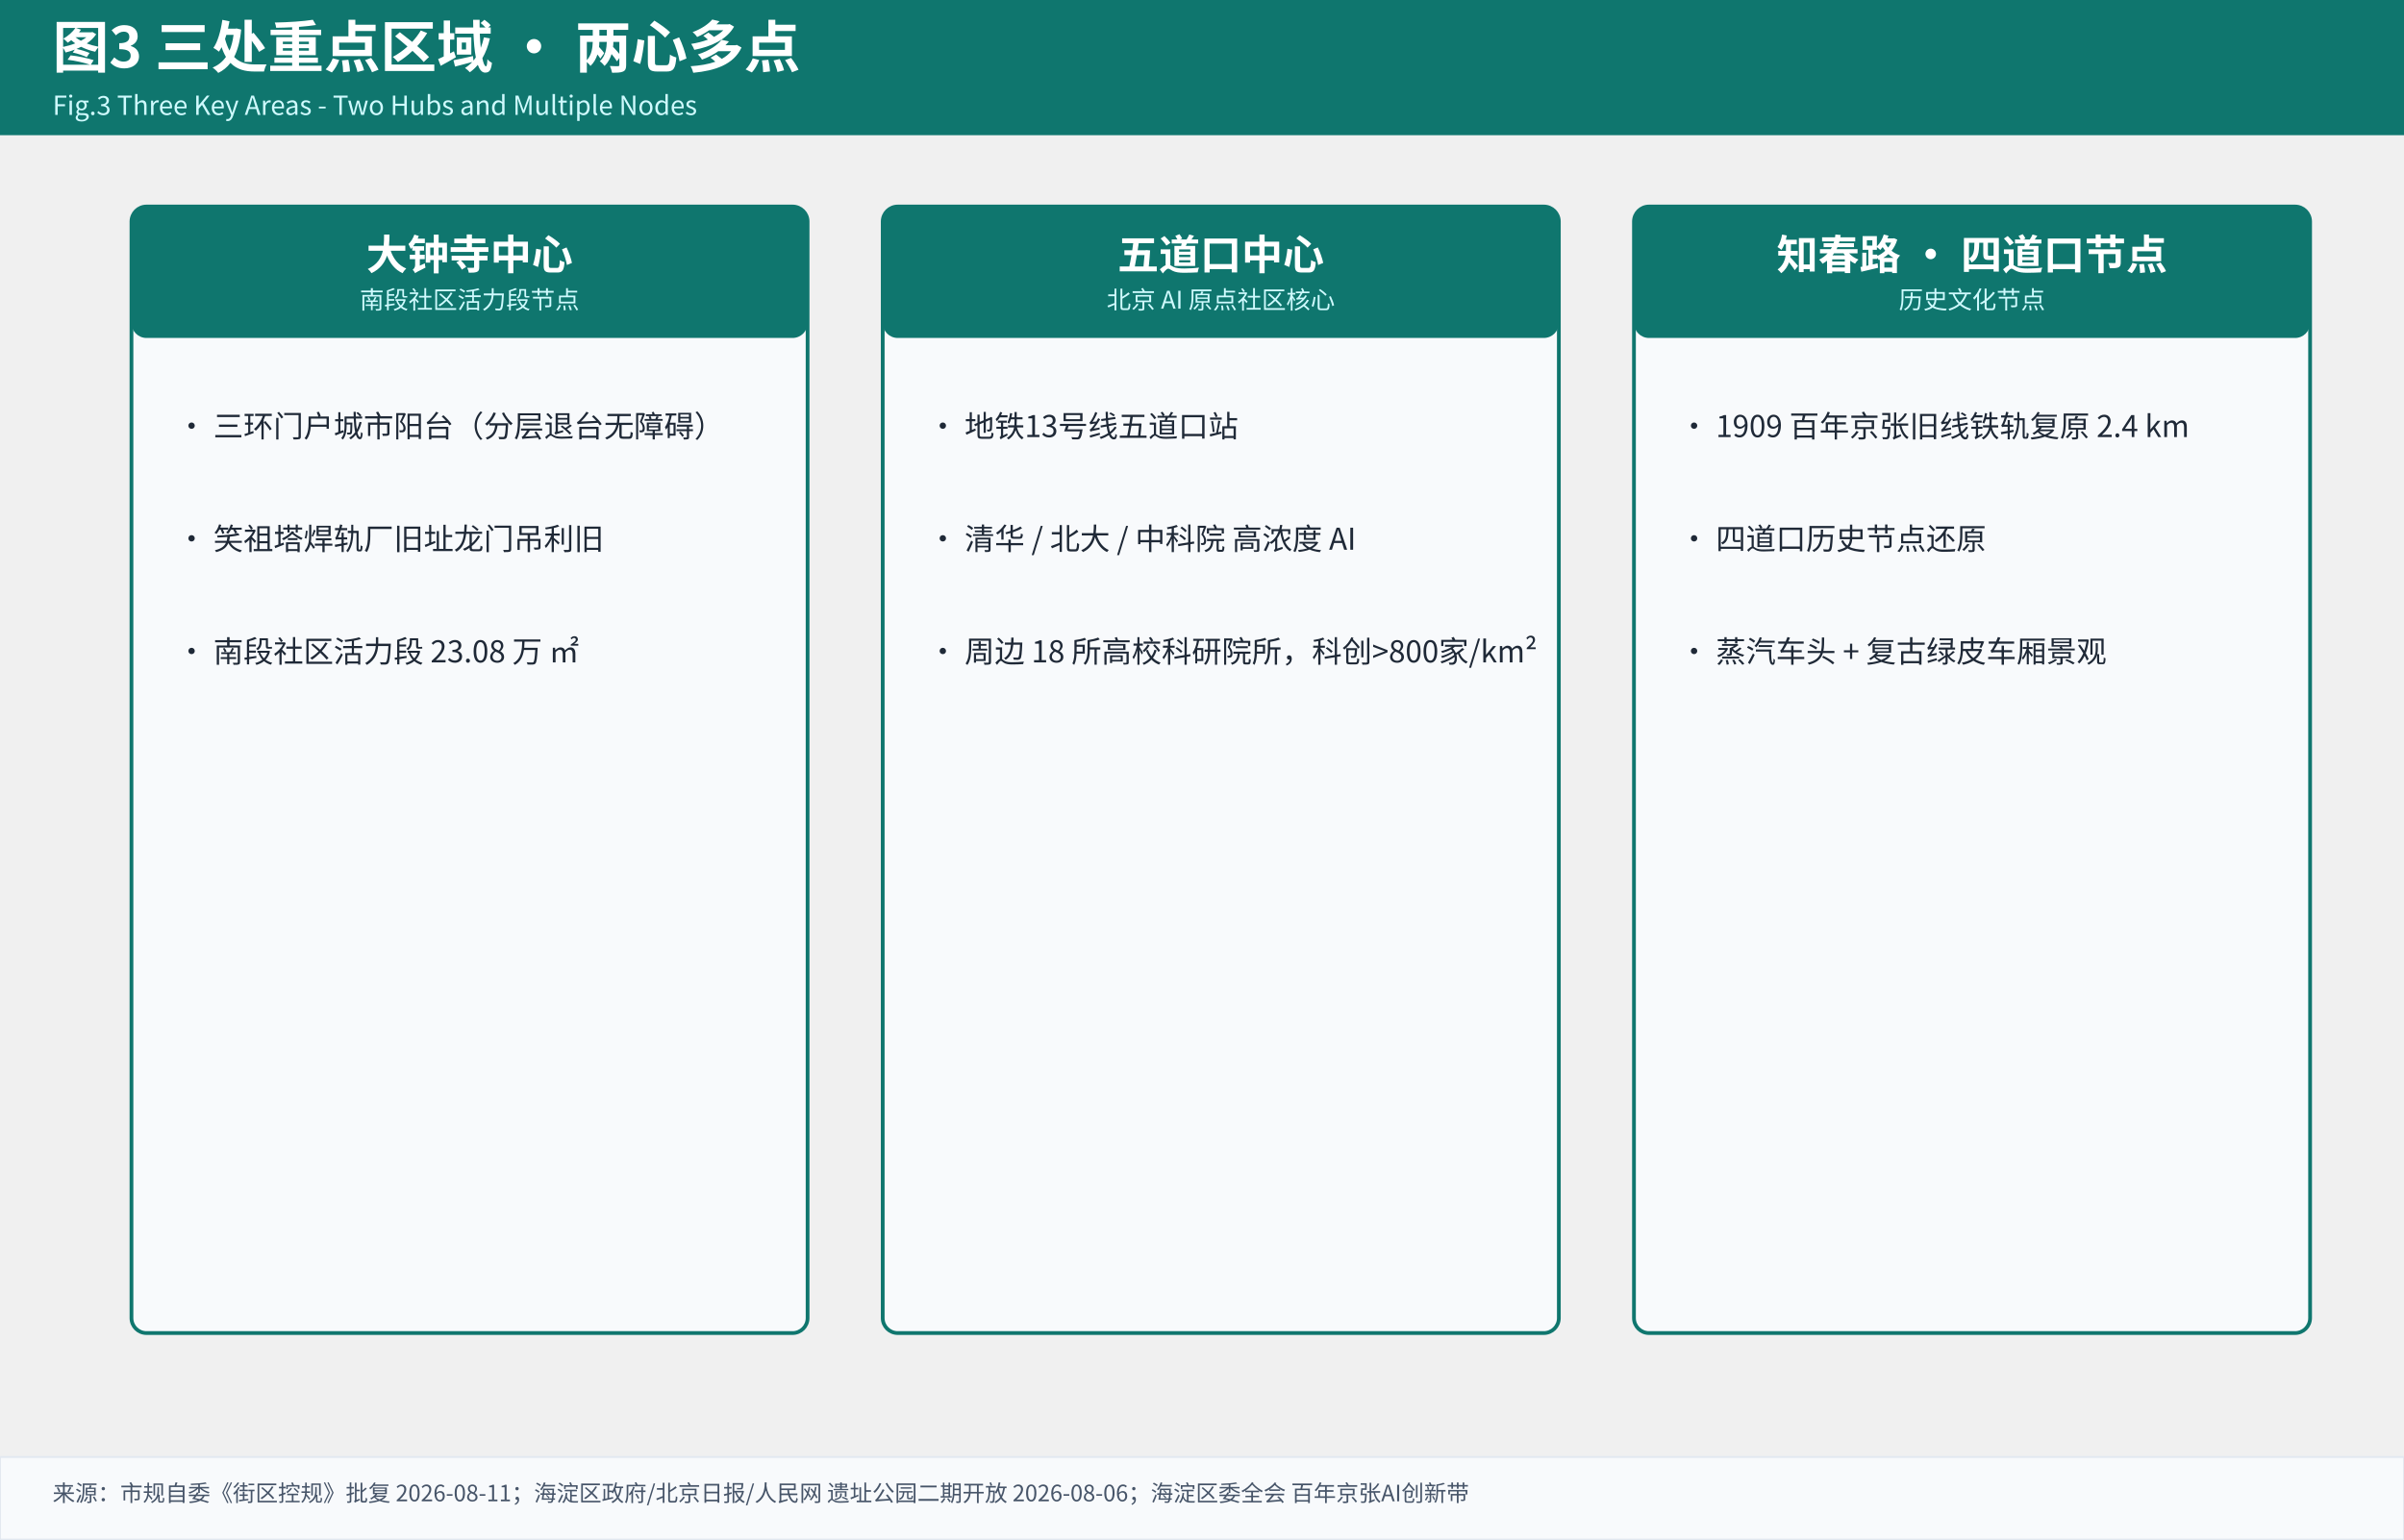
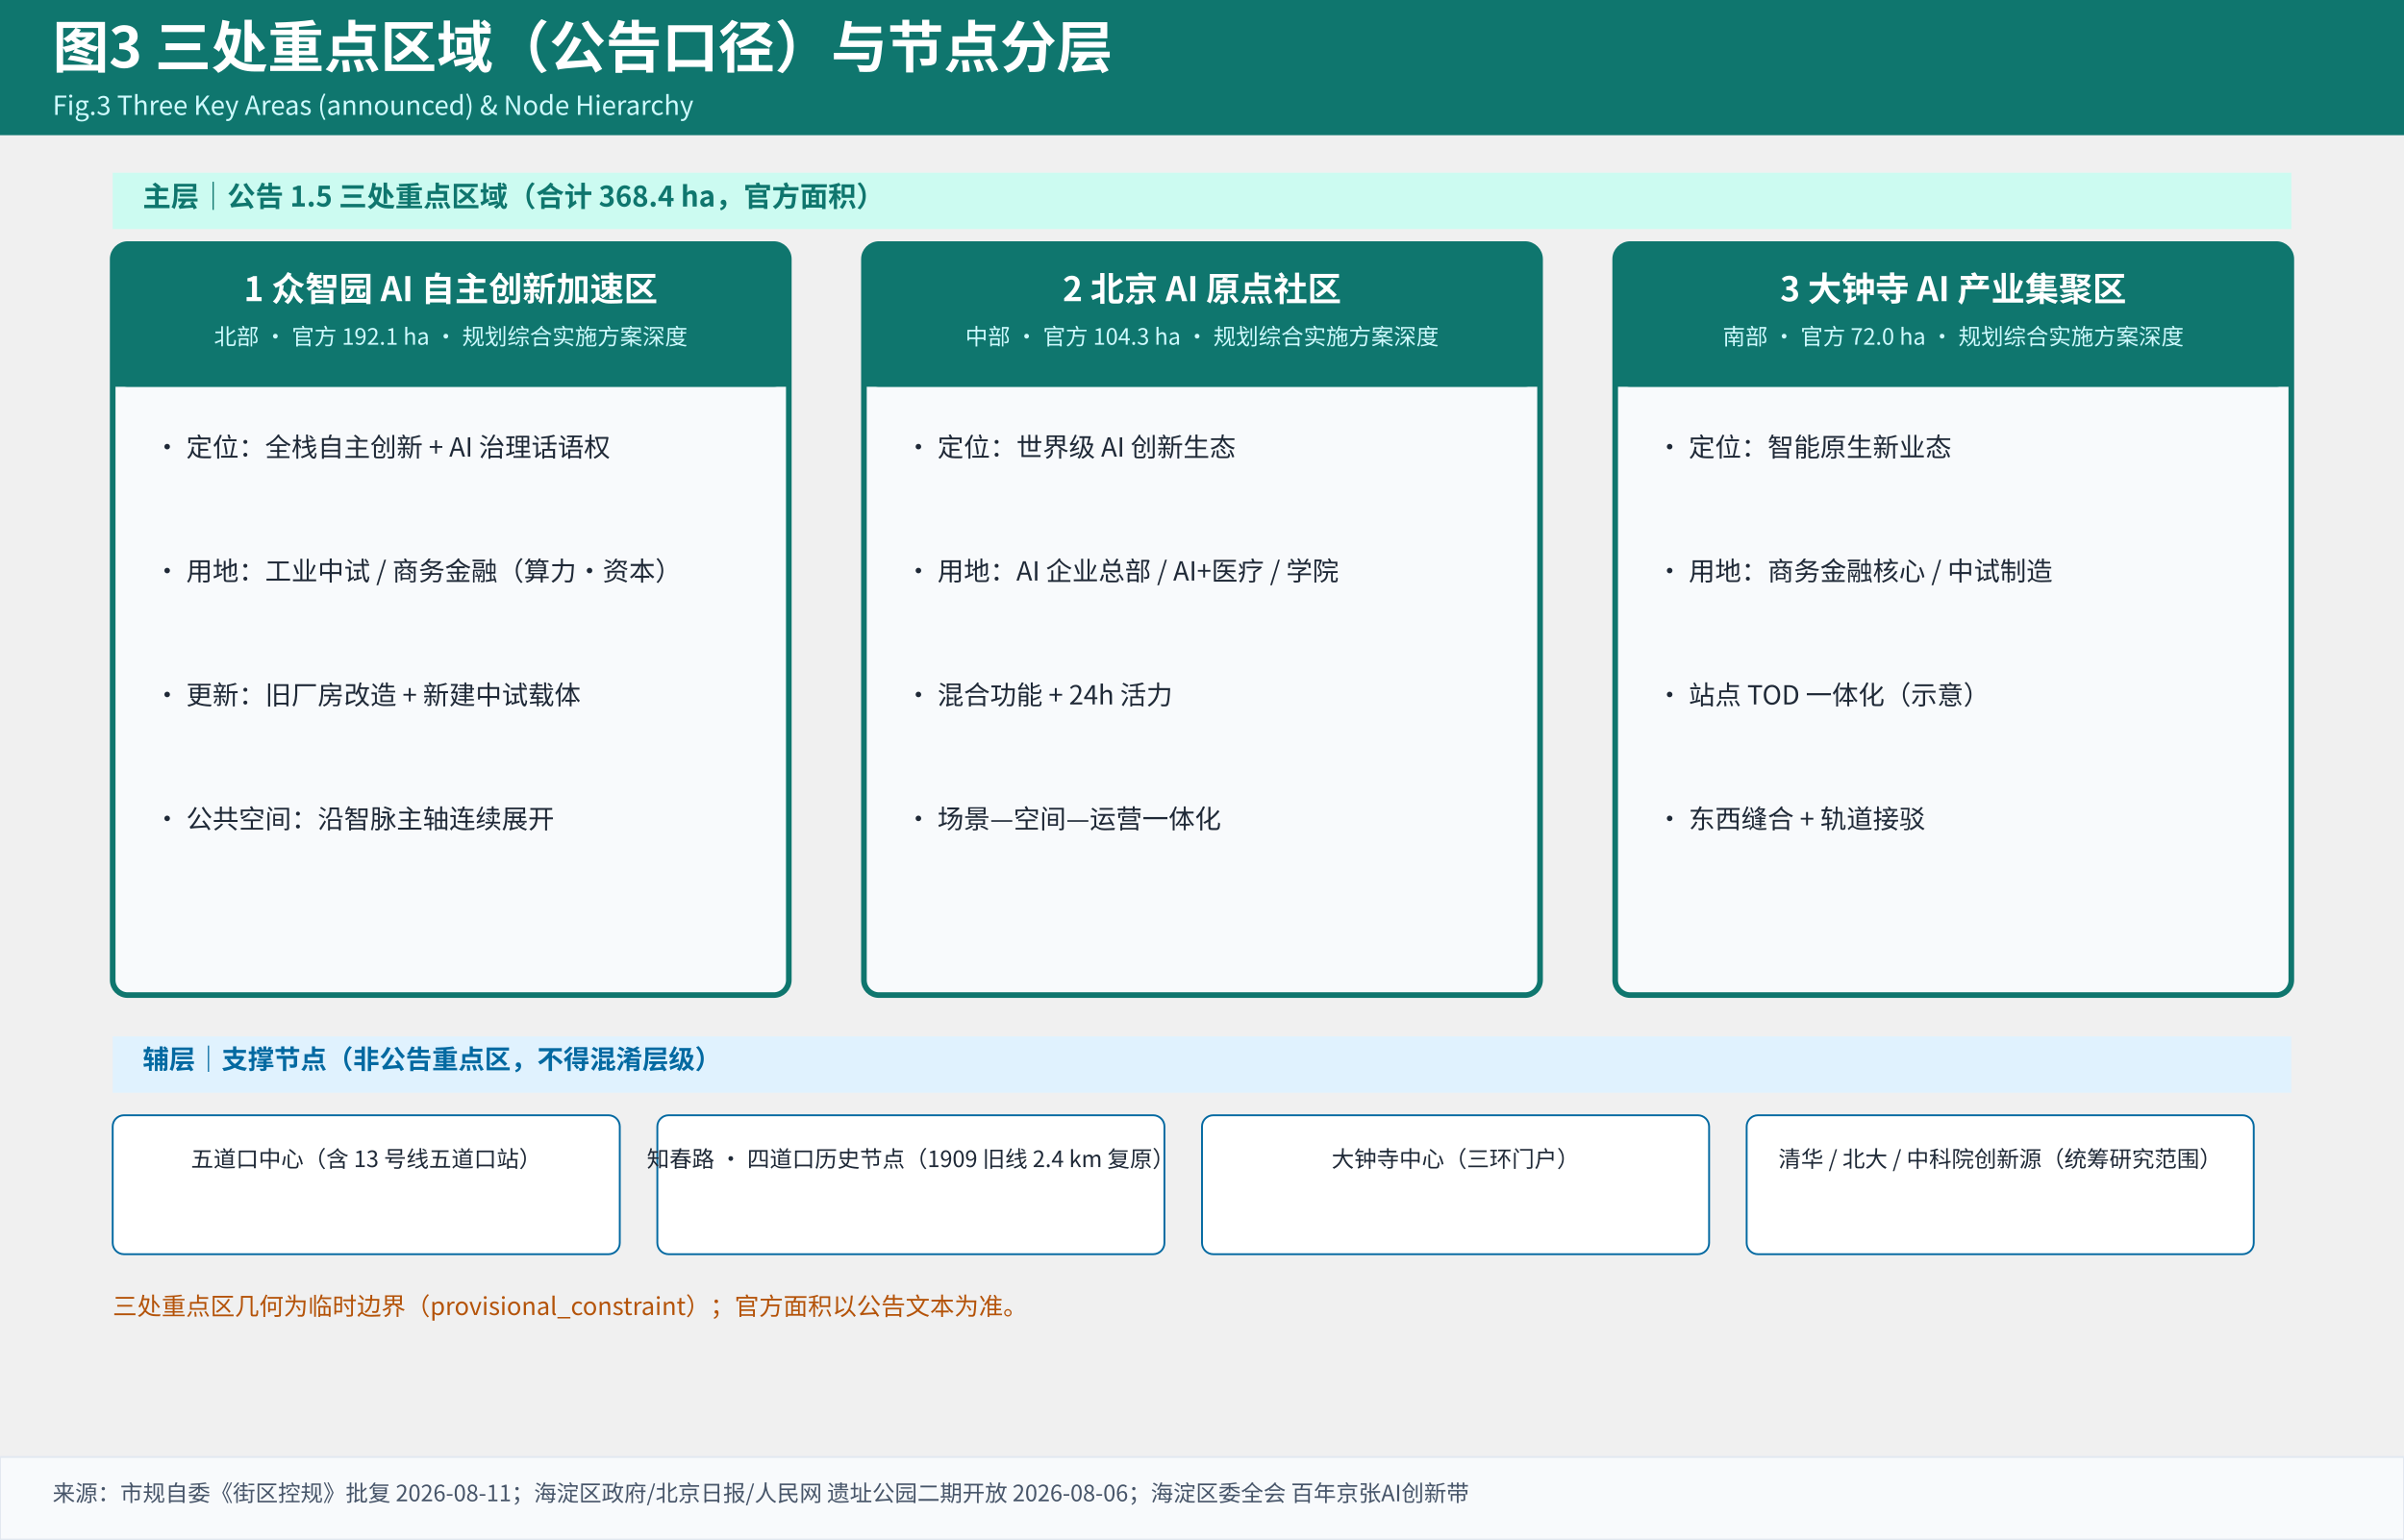
<svg xmlns="http://www.w3.org/2000/svg" viewBox="0 0 1280 820" width="1280" height="820" font-family="Microsoft YaHei, PingFang SC, Noto Sans CJK SC, sans-serif">
  <rect x="0" y="0" width="1280" height="72" rx="0" fill="#0f766e" stroke="none" stroke-width="1" />
-   <text x="28" y="36.0" font-size="30" fill="white" text-anchor="start" font-weight="bold">图3 三处重点区域 · 两心多点</text>
-   <text x="28" y="61.2" font-size="14" fill="#cffafe" text-anchor="start" font-weight="normal">Fig.3 Three Key Areas - Two Hubs and Multiple Nodes</text>
-   <rect x="70" y="110" width="360" height="600" rx="8" fill="#f8fafc" stroke="#0f766e" stroke-width="2" />
-   <rect x="70" y="110" width="360" height="70" rx="8" fill="#0f766e" stroke="none" stroke-width="1" />
-   <text x="250" y="143.6" font-size="22" fill="white" text-anchor="middle" font-weight="bold">大钟寺中心</text>
-   <text x="250" y="164.4" font-size="13" fill="#cffafe" text-anchor="middle" font-weight="normal">南段社区活力段节点</text>
-   <text x="94" y="232.8" font-size="16" fill="#1f2937" text-anchor="start" font-weight="normal">· 三环门户城市阳台（分层退台无障碍）</text>
-   <text x="94" y="292.8" font-size="16" fill="#1f2937" text-anchor="start" font-weight="normal">· 笑祖塔焊轨厂旧址龙门吊利旧</text>
-   <text x="94" y="352.8" font-size="16" fill="#1f2937" text-anchor="start" font-weight="normal">· 南段社区活力段 23.08 万 ㎡</text>
-   <rect x="470" y="110" width="360" height="600" rx="8" fill="#f8fafc" stroke="#0f766e" stroke-width="2" />
-   <rect x="470" y="110" width="360" height="70" rx="8" fill="#0f766e" stroke="none" stroke-width="1" />
-   <text x="650" y="143.6" font-size="22" fill="white" text-anchor="middle" font-weight="bold">五道口中心</text>
-   <text x="650" y="164.4" font-size="13" fill="#cffafe" text-anchor="middle" font-weight="normal">北京 AI 原点社区核心</text>
-   <text x="494" y="232.8" font-size="16" fill="#1f2937" text-anchor="start" font-weight="normal">· 地铁13号线五道口站</text>
-   <text x="494" y="292.8" font-size="16" fill="#1f2937" text-anchor="start" font-weight="normal">· 清华 / 北大 / 中科院 高浓度 AI</text>
-   <text x="494" y="352.8" font-size="16" fill="#1f2937" text-anchor="start" font-weight="normal">· 周边 18 所高校科研院所，科创&gt;800家/km²</text>
-   <rect x="870" y="110" width="360" height="600" rx="8" fill="#f8fafc" stroke="#0f766e" stroke-width="2" />
-   <rect x="870" y="110" width="360" height="70" rx="8" fill="#0f766e" stroke="none" stroke-width="1" />
-   <text x="1050" y="143.6" font-size="22" fill="white" text-anchor="middle" font-weight="bold">知春路 · 四道口节点</text>
-   <text x="1050" y="164.4" font-size="13" fill="#cffafe" text-anchor="middle" font-weight="normal">历史文化节点</text>
-   <text x="894" y="232.8" font-size="16" fill="#1f2937" text-anchor="start" font-weight="normal">· 1909 百年京张旧线铁轨复原 2.4 km</text>
-   <text x="894" y="292.8" font-size="16" fill="#1f2937" text-anchor="start" font-weight="normal">· 四道口历史节点还原</text>
-   <text x="894" y="352.8" font-size="16" fill="#1f2937" text-anchor="start" font-weight="normal">· 蒸汽车头 + 复古绿皮车厢景观</text>
+   <text x="28" y="36.0" font-size="30" fill="white" text-anchor="start" font-weight="bold">图3 三处重点区域（公告口径）与节点分层</text>
+   <text x="28" y="61.2" font-size="14" fill="#cffafe" text-anchor="start" font-weight="normal">Fig.3 Three Key Areas (announced) &amp; Node Hierarchy</text>
+   <rect x="60" y="92" width="1160" height="30" rx="0" fill="#ccfbf1" stroke="none" stroke-width="1" />
+   <text x="76" y="110.0" font-size="15" fill="#0f766e" text-anchor="start" font-weight="bold">主层｜公告 1.5 三处重点区域（合计 368.4 ha，官方面积）</text>
+   <rect x="60" y="130" width="360" height="400" rx="8" fill="#f8fafc" stroke="#0f766e" stroke-width="3" />
+   <rect x="60" y="130" width="360" height="76" rx="8" fill="#0f766e" stroke="none" stroke-width="1" />
+   <rect x="60" y="190" width="360" height="16" rx="0" fill="#0f766e" stroke="none" stroke-width="1" />
+   <text x="240" y="160.4" font-size="18" fill="white" text-anchor="middle" font-weight="bold">1 众智园 AI 自主创新加速区</text>
+   <text x="240" y="183.6" font-size="12" fill="#cffafe" text-anchor="middle" font-weight="normal">北部 · 官方 192.1 ha · 规划综合实施方案深度</text>
+   <text x="82" y="243.2" font-size="14" fill="#1f2937" text-anchor="start" font-weight="normal">· 定位：全栈自主创新 + AI 治理话语权</text>
+   <text x="82" y="309.2" font-size="14" fill="#1f2937" text-anchor="start" font-weight="normal">· 用地：工业中试 / 商务金融（算力·资本）</text>
+   <text x="82" y="375.2" font-size="14" fill="#1f2937" text-anchor="start" font-weight="normal">· 更新：旧厂房改造 + 新建中试载体</text>
+   <text x="82" y="441.2" font-size="14" fill="#1f2937" text-anchor="start" font-weight="normal">· 公共空间：沿智脉主轴连续展开</text>
+   <rect x="460" y="130" width="360" height="400" rx="8" fill="#f8fafc" stroke="#0f766e" stroke-width="3" />
+   <rect x="460" y="130" width="360" height="76" rx="8" fill="#0f766e" stroke="none" stroke-width="1" />
+   <rect x="460" y="190" width="360" height="16" rx="0" fill="#0f766e" stroke="none" stroke-width="1" />
+   <text x="640" y="160.4" font-size="18" fill="white" text-anchor="middle" font-weight="bold">2 北京 AI 原点社区</text>
+   <text x="640" y="183.6" font-size="12" fill="#cffafe" text-anchor="middle" font-weight="normal">中部 · 官方 104.3 ha · 规划综合实施方案深度</text>
+   <text x="482" y="243.2" font-size="14" fill="#1f2937" text-anchor="start" font-weight="normal">· 定位：世界级 AI 创新生态</text>
+   <text x="482" y="309.2" font-size="14" fill="#1f2937" text-anchor="start" font-weight="normal">· 用地：AI 企业总部 / AI+医疗 / 学院</text>
+   <text x="482" y="375.2" font-size="14" fill="#1f2937" text-anchor="start" font-weight="normal">· 混合功能 + 24h 活力</text>
+   <text x="482" y="441.2" font-size="14" fill="#1f2937" text-anchor="start" font-weight="normal">· 场景—空间—运营一体化</text>
+   <rect x="860" y="130" width="360" height="400" rx="8" fill="#f8fafc" stroke="#0f766e" stroke-width="3" />
+   <rect x="860" y="130" width="360" height="76" rx="8" fill="#0f766e" stroke="none" stroke-width="1" />
+   <rect x="860" y="190" width="360" height="16" rx="0" fill="#0f766e" stroke="none" stroke-width="1" />
+   <text x="1040" y="160.4" font-size="18" fill="white" text-anchor="middle" font-weight="bold">3 大钟寺 AI 产业集聚区</text>
+   <text x="1040" y="183.6" font-size="12" fill="#cffafe" text-anchor="middle" font-weight="normal">南部 · 官方 72.0 ha · 规划综合实施方案深度</text>
+   <text x="882" y="243.2" font-size="14" fill="#1f2937" text-anchor="start" font-weight="normal">· 定位：智能原生新业态</text>
+   <text x="882" y="309.2" font-size="14" fill="#1f2937" text-anchor="start" font-weight="normal">· 用地：商务金融核心 / 中试制造</text>
+   <text x="882" y="375.2" font-size="14" fill="#1f2937" text-anchor="start" font-weight="normal">· 站点 TOD 一体化（示意）</text>
+   <text x="882" y="441.2" font-size="14" fill="#1f2937" text-anchor="start" font-weight="normal">· 东西缝合 + 轨道接驳</text>
+   <rect x="60" y="552" width="1160" height="30" rx="0" fill="#e0f2fe" stroke="none" stroke-width="1" />
+   <text x="76" y="569.2" font-size="14" fill="#0369a1" text-anchor="start" font-weight="bold">辅层｜支撑节点（非公告重点区，不得混淆层级）</text>
+   <rect x="60" y="594" width="270" height="74" rx="6" fill="white" stroke="#0369a1" stroke-width="1" />
+   <text x="195" y="621.6" font-size="12" fill="#1f2937" text-anchor="middle" font-weight="normal">五道口中心（含 13 号线五道口站）</text>
+   <rect x="350" y="594" width="270" height="74" rx="6" fill="white" stroke="#0369a1" stroke-width="1" />
+   <text x="485" y="621.6" font-size="12" fill="#1f2937" text-anchor="middle" font-weight="normal">知春路 · 四道口历史节点（1909 旧线 2.4 km 复原）</text>
+   <rect x="640" y="594" width="270" height="74" rx="6" fill="white" stroke="#0369a1" stroke-width="1" />
+   <text x="775" y="621.6" font-size="12" fill="#1f2937" text-anchor="middle" font-weight="normal">大钟寺中心（三环门户）</text>
+   <rect x="930" y="594" width="270" height="74" rx="6" fill="white" stroke="#0369a1" stroke-width="1" />
+   <text x="1065" y="621.6" font-size="12" fill="#1f2937" text-anchor="middle" font-weight="normal">清华 / 北大 / 中科院创新源（统筹研究范围）</text>
+   <text x="60" y="700.4" font-size="13" fill="#b45309" text-anchor="start" font-weight="normal">三处重点区几何为临时边界（provisional_constraint）；官方面积以公告文本为准。</text>
  <rect x="0" y="776" width="1280" height="44" rx="0" fill="#f8fafc" stroke="#e2e8f0" stroke-width="1" />
  <text x="28" y="799.6" font-size="12" fill="#475569" text-anchor="start" font-weight="normal">来源：市规自委《街区控规》批复 2026-08-11；海淀区政府/北京日报/人民网 遗址公园二期开放 2026-08-06；海淀区委全会 百年京张AI创新带</text>
</svg>
